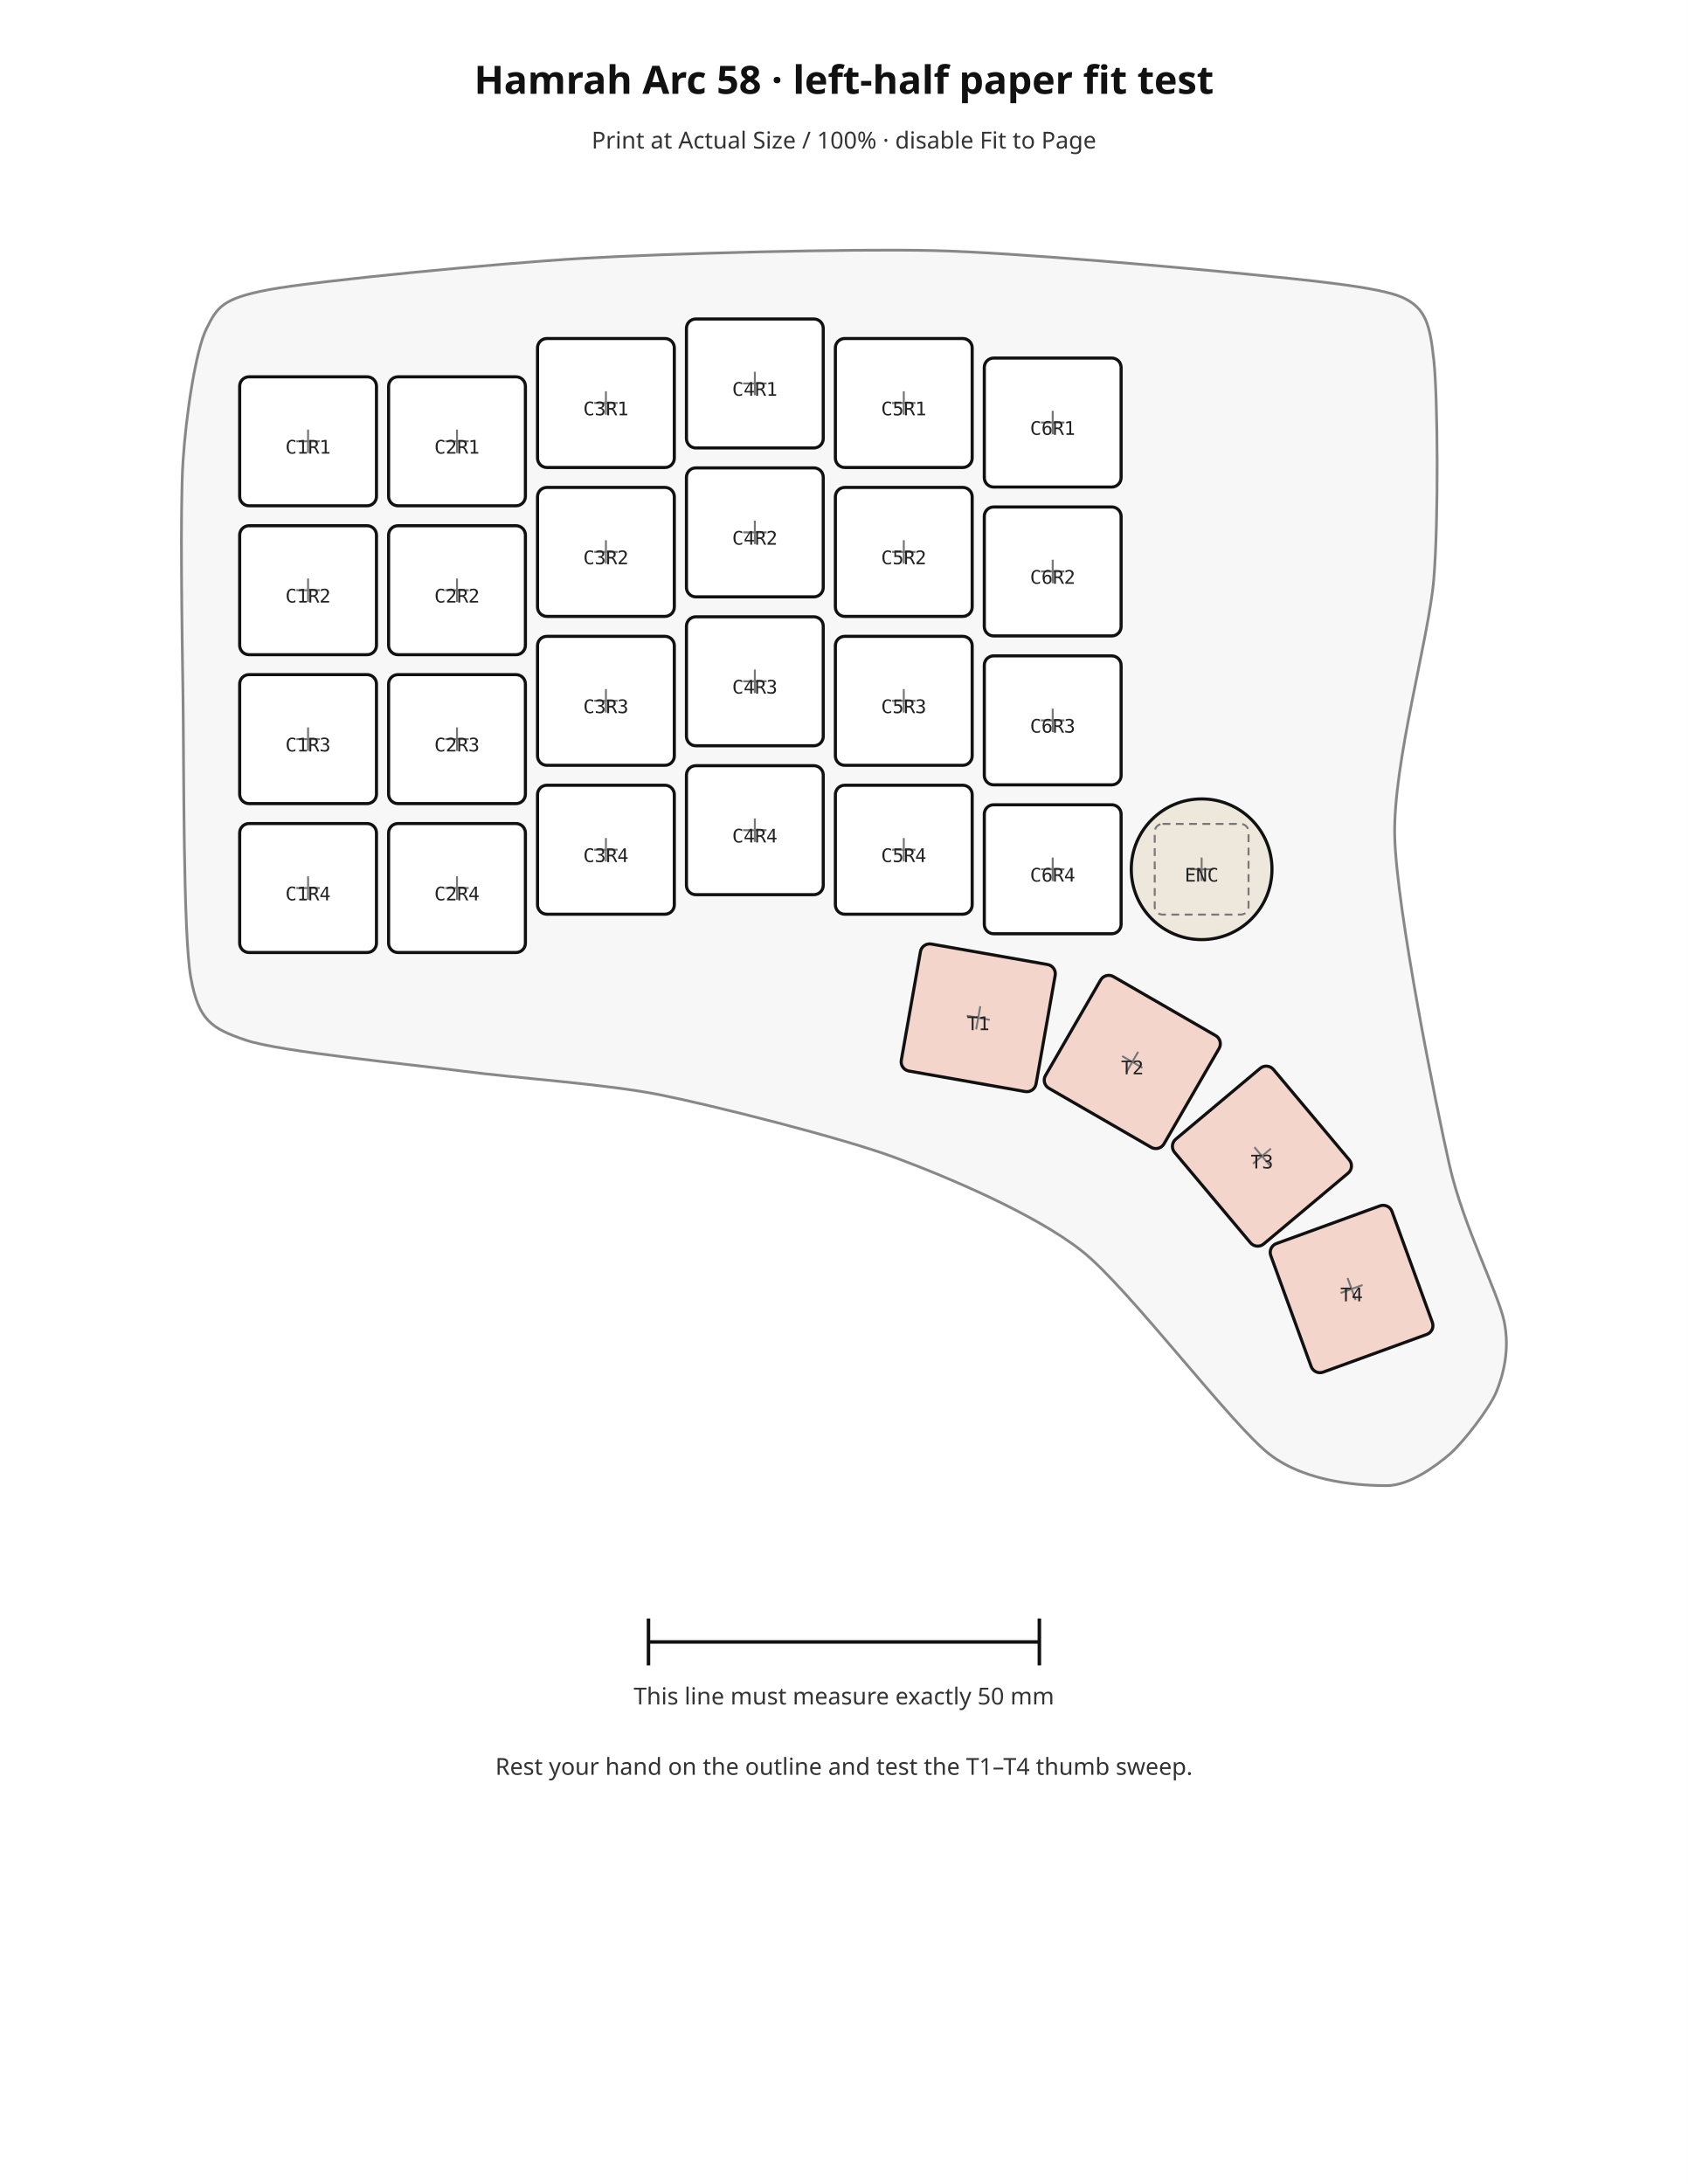
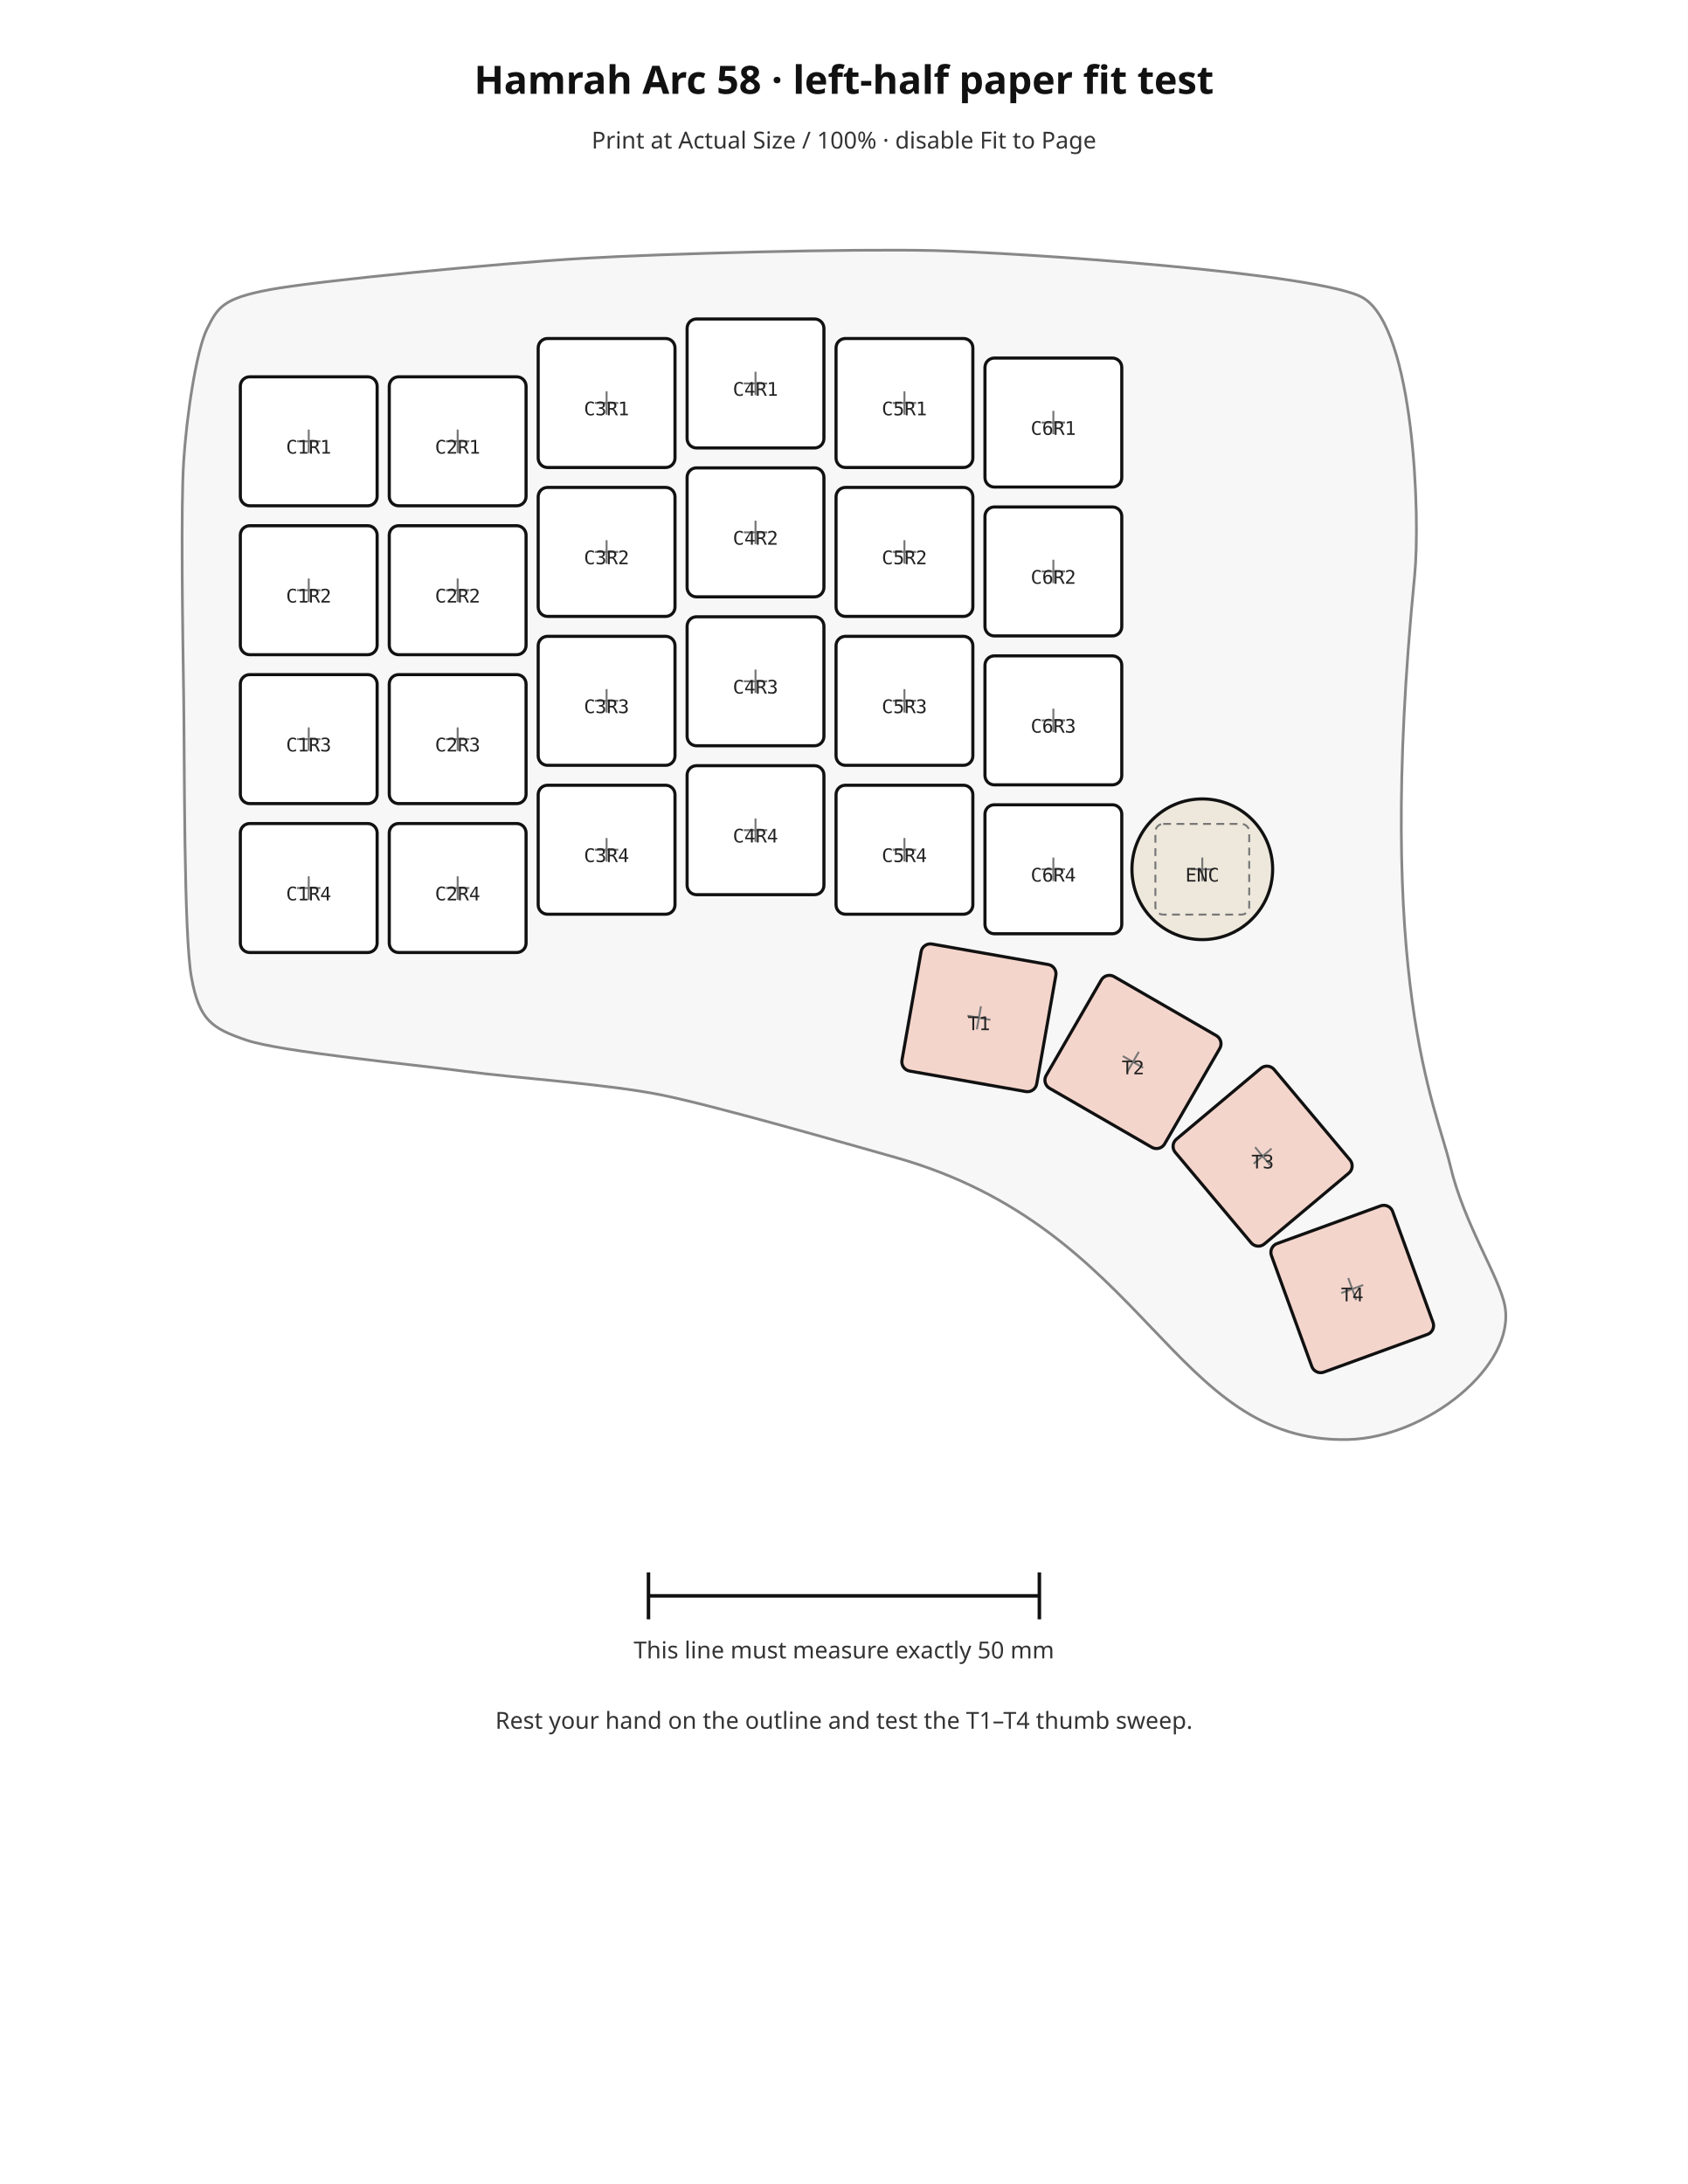
<svg xmlns="http://www.w3.org/2000/svg" width="215.9mm" height="279.4mm" viewBox="0 0 215.9 279.4">
  <style>
    @page { size: Letter portrait; margin: 0; }
    .page { fill: #fff; }
    .outline { fill: #f7f7f7; stroke: #888; stroke-width: 0.35; }
    .keycap { fill: #fff; stroke: #111; stroke-width: 0.4; }
    .keycap.thumb { fill: #f4d5cc; }
    .encoder { fill: #eee8dc; stroke: #111; stroke-width: 0.4; }
    .encoder-body { fill: none; stroke: #777; stroke-width: 0.25; stroke-dasharray: 1 0.7; }
    .center { fill: none; stroke: #777; stroke-width: 0.25; }
    .key-label { fill: #222; font: 2.4px ui-monospace, SFMono-Regular, Menlo, monospace; text-anchor: middle; dominant-baseline: middle; }
    .title { fill: #111; font: 700 5px ui-sans-serif, system-ui, sans-serif; }
    .note { fill: #333; font: 3px ui-sans-serif, system-ui, sans-serif; }
    .calibration { fill: none; stroke: #111; stroke-width: 0.45; }
  </style>
  <rect class="page" width="100%" height="100%" />
  <text class="title" x="107.95" y="12" text-anchor="middle">Hamrah Arc 58 · left-half paper fit test</text>
  <text class="note" x="107.95" y="19" text-anchor="middle">Print at Actual Size / 100% · disable Fit to Page</text>
-   <path class="outline" d="M 26.407 42.056 C 27.782 39.306 28.407 38.181 34.407 37.056 C 40.407 35.931 63.782 33.681 74.407 33.056 C 85.032 32.431 108.782 31.806 119.407 32.056 C 130.032 32.306 151.907 34.306 159.407 35.056 C 166.907 35.806 176.407 36.681 179.407 38.056 C 182.407 39.431 182.907 41.556 183.407 46.056 C 183.907 50.556 184.032 66.431 183.407 74.056 C 182.782 81.681 178.157 97.681 178.407 107.056 C 178.657 116.431 183.657 141.306 185.407 149.056 C 187.157 156.806 191.657 165.431 192.407 169.056 C 193.157 172.681 192.282 175.931 191.407 178.056 C 190.532 180.181 187.157 184.556 185.407 186.056 C 183.657 187.556 180.282 190.056 177.407 190.056 C 174.532 190.056 167.282 189.806 162.407 186.056 C 157.532 182.306 144.407 164.806 138.407 160.056 C 132.407 155.306 121.157 150.556 114.407 148.056 C 107.657 145.556 91.282 141.431 84.407 140.056 C 77.532 138.681 66.032 137.931 59.407 137.056 C 52.782 136.181 35.782 134.556 31.407 133.056 C 27.032 131.556 25.407 130.556 24.407 125.056 C 23.407 119.556 23.532 97.306 23.407 89.056 C 23.282 80.806 23.032 64.931 23.407 59.056 C 23.782 53.181 25.032 44.806 26.407 42.056 Z" />
-   <g transform="translate(39.407 56.456) rotate(0)">
+   <path class="outline" d="M 26.492 42.056 C 27.867 39.306 28.492 38.181 34.492 37.056 C 40.492 35.931 63.867 33.681 74.492 33.056 C 85.117 32.431 108.867 31.806 119.492 32.056 C 130.117 32.306 169.37 34.931 174.453 38.159 C 180.882 42.241 181.704 66.045 180.953 73.659 C 175.814 125.751 183.742 141.556 185.492 149.056 C 187.242 156.556 191.8 163.345 192.492 167.056 C 193.931 174.775 182.463 183.923 172.453 184.159 C 149.767 184.692 147.054 157.216 114.492 148.056 C 108.784 146.451 91.367 141.431 84.492 140.056 C 77.617 138.681 66.117 137.931 59.492 137.056 C 52.867 136.181 35.867 134.556 31.492 133.056 C 27.117 131.556 25.492 130.556 24.492 125.056 C 23.492 119.556 23.617 97.306 23.492 89.056 C 23.367 80.806 23.117 64.931 23.492 59.056 C 23.867 53.181 25.117 44.806 26.492 42.056 Z" />
+   <g transform="translate(39.492 56.456) rotate(0)">
    <rect class="keycap matrix" x="-8.75" y="-8.25" width="17.5" height="16.5" rx="1.2" />
    <path class="center" d="M -1.5 0 H 1.5 M 0 -1.5 V 1.5" />
    <text class="key-label" transform="rotate(0)" y="0.9">C1R1</text>
  </g>
-   <g transform="translate(39.407 75.506) rotate(0)">
+   <g transform="translate(39.492 75.506) rotate(0)">
    <rect class="keycap matrix" x="-8.75" y="-8.25" width="17.5" height="16.5" rx="1.2" />
    <path class="center" d="M -1.5 0 H 1.5 M 0 -1.5 V 1.5" />
    <text class="key-label" transform="rotate(0)" y="0.9">C1R2</text>
  </g>
-   <g transform="translate(39.407 94.556) rotate(0)">
+   <g transform="translate(39.492 94.556) rotate(0)">
    <rect class="keycap matrix" x="-8.75" y="-8.25" width="17.5" height="16.5" rx="1.2" />
    <path class="center" d="M -1.5 0 H 1.5 M 0 -1.5 V 1.5" />
    <text class="key-label" transform="rotate(0)" y="0.9">C1R3</text>
  </g>
-   <g transform="translate(39.407 113.606) rotate(0)">
+   <g transform="translate(39.492 113.606) rotate(0)">
    <rect class="keycap matrix" x="-8.75" y="-8.25" width="17.5" height="16.5" rx="1.2" />
    <path class="center" d="M -1.5 0 H 1.5 M 0 -1.5 V 1.5" />
    <text class="key-label" transform="rotate(0)" y="0.9">C1R4</text>
  </g>
-   <g transform="translate(58.457 56.456) rotate(0)">
+   <g transform="translate(58.542 56.456) rotate(0)">
    <rect class="keycap matrix" x="-8.75" y="-8.25" width="17.5" height="16.5" rx="1.2" />
    <path class="center" d="M -1.5 0 H 1.5 M 0 -1.5 V 1.5" />
    <text class="key-label" transform="rotate(0)" y="0.9">C2R1</text>
  </g>
-   <g transform="translate(58.457 75.506) rotate(0)">
+   <g transform="translate(58.542 75.506) rotate(0)">
    <rect class="keycap matrix" x="-8.75" y="-8.25" width="17.5" height="16.5" rx="1.2" />
    <path class="center" d="M -1.5 0 H 1.5 M 0 -1.5 V 1.5" />
    <text class="key-label" transform="rotate(0)" y="0.9">C2R2</text>
  </g>
-   <g transform="translate(58.457 94.556) rotate(0)">
+   <g transform="translate(58.542 94.556) rotate(0)">
    <rect class="keycap matrix" x="-8.75" y="-8.25" width="17.5" height="16.5" rx="1.2" />
    <path class="center" d="M -1.5 0 H 1.5 M 0 -1.5 V 1.5" />
    <text class="key-label" transform="rotate(0)" y="0.9">C2R3</text>
  </g>
-   <g transform="translate(58.457 113.606) rotate(0)">
+   <g transform="translate(58.542 113.606) rotate(0)">
    <rect class="keycap matrix" x="-8.75" y="-8.25" width="17.5" height="16.5" rx="1.2" />
    <path class="center" d="M -1.5 0 H 1.5 M 0 -1.5 V 1.5" />
    <text class="key-label" transform="rotate(0)" y="0.9">C2R4</text>
  </g>
-   <g transform="translate(77.507 51.556) rotate(0)">
+   <g transform="translate(77.592 51.556) rotate(0)">
    <rect class="keycap matrix" x="-8.75" y="-8.25" width="17.5" height="16.5" rx="1.2" />
    <path class="center" d="M -1.5 0 H 1.5 M 0 -1.5 V 1.5" />
    <text class="key-label" transform="rotate(0)" y="0.9">C3R1</text>
  </g>
-   <g transform="translate(77.507 70.606) rotate(0)">
+   <g transform="translate(77.592 70.606) rotate(0)">
    <rect class="keycap matrix" x="-8.75" y="-8.25" width="17.5" height="16.5" rx="1.2" />
    <path class="center" d="M -1.5 0 H 1.5 M 0 -1.5 V 1.5" />
    <text class="key-label" transform="rotate(0)" y="0.9">C3R2</text>
  </g>
-   <g transform="translate(77.507 89.656) rotate(0)">
+   <g transform="translate(77.592 89.656) rotate(0)">
    <rect class="keycap matrix" x="-8.75" y="-8.25" width="17.5" height="16.5" rx="1.2" />
    <path class="center" d="M -1.5 0 H 1.5 M 0 -1.5 V 1.5" />
    <text class="key-label" transform="rotate(0)" y="0.9">C3R3</text>
  </g>
-   <g transform="translate(77.507 108.706) rotate(0)">
+   <g transform="translate(77.592 108.706) rotate(0)">
    <rect class="keycap matrix" x="-8.75" y="-8.25" width="17.5" height="16.5" rx="1.2" />
    <path class="center" d="M -1.5 0 H 1.5 M 0 -1.5 V 1.5" />
    <text class="key-label" transform="rotate(0)" y="0.9">C3R4</text>
  </g>
-   <g transform="translate(96.557 49.056) rotate(0)">
+   <g transform="translate(96.642 49.056) rotate(0)">
    <rect class="keycap matrix" x="-8.75" y="-8.25" width="17.5" height="16.5" rx="1.2" />
    <path class="center" d="M -1.5 0 H 1.5 M 0 -1.5 V 1.5" />
    <text class="key-label" transform="rotate(0)" y="0.9">C4R1</text>
  </g>
-   <g transform="translate(96.557 68.106) rotate(0)">
+   <g transform="translate(96.642 68.106) rotate(0)">
    <rect class="keycap matrix" x="-8.75" y="-8.25" width="17.5" height="16.5" rx="1.2" />
    <path class="center" d="M -1.5 0 H 1.5 M 0 -1.5 V 1.5" />
    <text class="key-label" transform="rotate(0)" y="0.9">C4R2</text>
  </g>
-   <g transform="translate(96.557 87.156) rotate(0)">
+   <g transform="translate(96.642 87.156) rotate(0)">
    <rect class="keycap matrix" x="-8.75" y="-8.25" width="17.5" height="16.5" rx="1.2" />
    <path class="center" d="M -1.5 0 H 1.5 M 0 -1.5 V 1.5" />
    <text class="key-label" transform="rotate(0)" y="0.9">C4R3</text>
  </g>
-   <g transform="translate(96.557 106.206) rotate(0)">
+   <g transform="translate(96.642 106.206) rotate(0)">
    <rect class="keycap matrix" x="-8.75" y="-8.25" width="17.5" height="16.5" rx="1.2" />
    <path class="center" d="M -1.5 0 H 1.5 M 0 -1.5 V 1.5" />
    <text class="key-label" transform="rotate(0)" y="0.9">C4R4</text>
  </g>
-   <g transform="translate(115.607 51.556) rotate(0)">
+   <g transform="translate(115.692 51.556) rotate(0)">
    <rect class="keycap matrix" x="-8.75" y="-8.25" width="17.5" height="16.5" rx="1.2" />
    <path class="center" d="M -1.5 0 H 1.5 M 0 -1.5 V 1.5" />
    <text class="key-label" transform="rotate(0)" y="0.9">C5R1</text>
  </g>
-   <g transform="translate(115.607 70.606) rotate(0)">
+   <g transform="translate(115.692 70.606) rotate(0)">
    <rect class="keycap matrix" x="-8.75" y="-8.25" width="17.5" height="16.5" rx="1.2" />
    <path class="center" d="M -1.5 0 H 1.5 M 0 -1.5 V 1.5" />
    <text class="key-label" transform="rotate(0)" y="0.9">C5R2</text>
  </g>
-   <g transform="translate(115.607 89.656) rotate(0)">
+   <g transform="translate(115.692 89.656) rotate(0)">
    <rect class="keycap matrix" x="-8.75" y="-8.25" width="17.5" height="16.5" rx="1.2" />
    <path class="center" d="M -1.5 0 H 1.5 M 0 -1.5 V 1.5" />
    <text class="key-label" transform="rotate(0)" y="0.9">C5R3</text>
  </g>
-   <g transform="translate(115.607 108.706) rotate(0)">
+   <g transform="translate(115.692 108.706) rotate(0)">
    <rect class="keycap matrix" x="-8.75" y="-8.25" width="17.5" height="16.5" rx="1.2" />
    <path class="center" d="M -1.5 0 H 1.5 M 0 -1.5 V 1.5" />
    <text class="key-label" transform="rotate(0)" y="0.9">C5R4</text>
  </g>
-   <g transform="translate(134.657 54.056) rotate(0)">
+   <g transform="translate(134.742 54.056) rotate(0)">
    <rect class="keycap matrix" x="-8.75" y="-8.25" width="17.5" height="16.5" rx="1.2" />
    <path class="center" d="M -1.5 0 H 1.5 M 0 -1.5 V 1.5" />
    <text class="key-label" transform="rotate(0)" y="0.9">C6R1</text>
  </g>
-   <g transform="translate(134.657 73.106) rotate(0)">
+   <g transform="translate(134.742 73.106) rotate(0)">
    <rect class="keycap matrix" x="-8.75" y="-8.25" width="17.5" height="16.5" rx="1.2" />
    <path class="center" d="M -1.5 0 H 1.5 M 0 -1.5 V 1.5" />
    <text class="key-label" transform="rotate(0)" y="0.9">C6R2</text>
  </g>
-   <g transform="translate(134.657 92.156) rotate(0)">
+   <g transform="translate(134.742 92.156) rotate(0)">
    <rect class="keycap matrix" x="-8.75" y="-8.25" width="17.5" height="16.5" rx="1.2" />
    <path class="center" d="M -1.5 0 H 1.5 M 0 -1.5 V 1.5" />
    <text class="key-label" transform="rotate(0)" y="0.9">C6R3</text>
  </g>
-   <g transform="translate(134.657 111.206) rotate(0)">
+   <g transform="translate(134.742 111.206) rotate(0)">
    <rect class="keycap matrix" x="-8.75" y="-8.25" width="17.5" height="16.5" rx="1.2" />
    <path class="center" d="M -1.5 0 H 1.5 M 0 -1.5 V 1.5" />
    <text class="key-label" transform="rotate(0)" y="0.9">C6R4</text>
  </g>
-   <g transform="translate(153.707 111.206)">
+   <g transform="translate(153.792 111.206)">
    <circle class="encoder" r="9" />
    <rect class="encoder-body" x="-6" y="-5.8" width="12" height="11.6" rx="1" />
    <path class="center" d="M -1.5 0 H 1.5 M 0 -1.5 V 1.5" />
    <text class="key-label" y="0.9">ENC</text>
  </g>
-   <g transform="translate(125.132 130.206) rotate(10)">
+   <g transform="translate(125.217 130.206) rotate(10)">
    <rect class="keycap thumb" x="-8.75" y="-8.25" width="17.5" height="16.5" rx="1.2" />
    <path class="center" d="M -1.5 0 H 1.5 M 0 -1.5 V 1.5" />
    <text class="key-label" transform="rotate(-10)" y="0.9">T1</text>
  </g>
-   <g transform="translate(144.838 135.857) rotate(30)">
+   <g transform="translate(144.923 135.857) rotate(30)">
    <rect class="keycap thumb" x="-8.75" y="-8.25" width="17.5" height="16.5" rx="1.2" />
    <path class="center" d="M -1.5 0 H 1.5 M 0 -1.5 V 1.5" />
    <text class="key-label" transform="rotate(-30)" y="0.9">T2</text>
  </g>
-   <g transform="translate(161.423 147.906) rotate(50)">
+   <g transform="translate(161.508 147.906) rotate(50)">
    <rect class="keycap thumb" x="-8.75" y="-8.25" width="17.5" height="16.5" rx="1.2" />
    <path class="center" d="M -1.5 0 H 1.5 M 0 -1.5 V 1.5" />
    <text class="key-label" transform="rotate(-50)" y="0.9">T3</text>
  </g>
-   <g transform="translate(172.886 164.902) rotate(70)">
+   <g transform="translate(172.971 164.902) rotate(70)">
    <rect class="keycap thumb" x="-8.75" y="-8.25" width="17.5" height="16.5" rx="1.2" />
    <path class="center" d="M -1.5 0 H 1.5 M 0 -1.5 V 1.5" />
    <text class="key-label" transform="rotate(-70)" y="0.9">T4</text>
  </g>
-   <path class="calibration" d="M 82.95 207.056 V 213.056 M 82.95 210.056 H 132.95 M 132.95 207.056 V 213.056" />
-   <text class="note" x="107.95" y="218.056" text-anchor="middle">This line must measure exactly 50 mm</text>
-   <text class="note" x="107.95" y="227.056" text-anchor="middle">Rest your hand on the outline and test the T1–T4 thumb sweep.</text>
+   <path class="calibration" d="M 82.95 201.159 V 207.159 M 82.95 204.159 H 132.95 M 132.95 201.159 V 207.159" />
+   <text class="note" x="107.95" y="212.159" text-anchor="middle">This line must measure exactly 50 mm</text>
+   <text class="note" x="107.95" y="221.159" text-anchor="middle">Rest your hand on the outline and test the T1–T4 thumb sweep.</text>
</svg>
